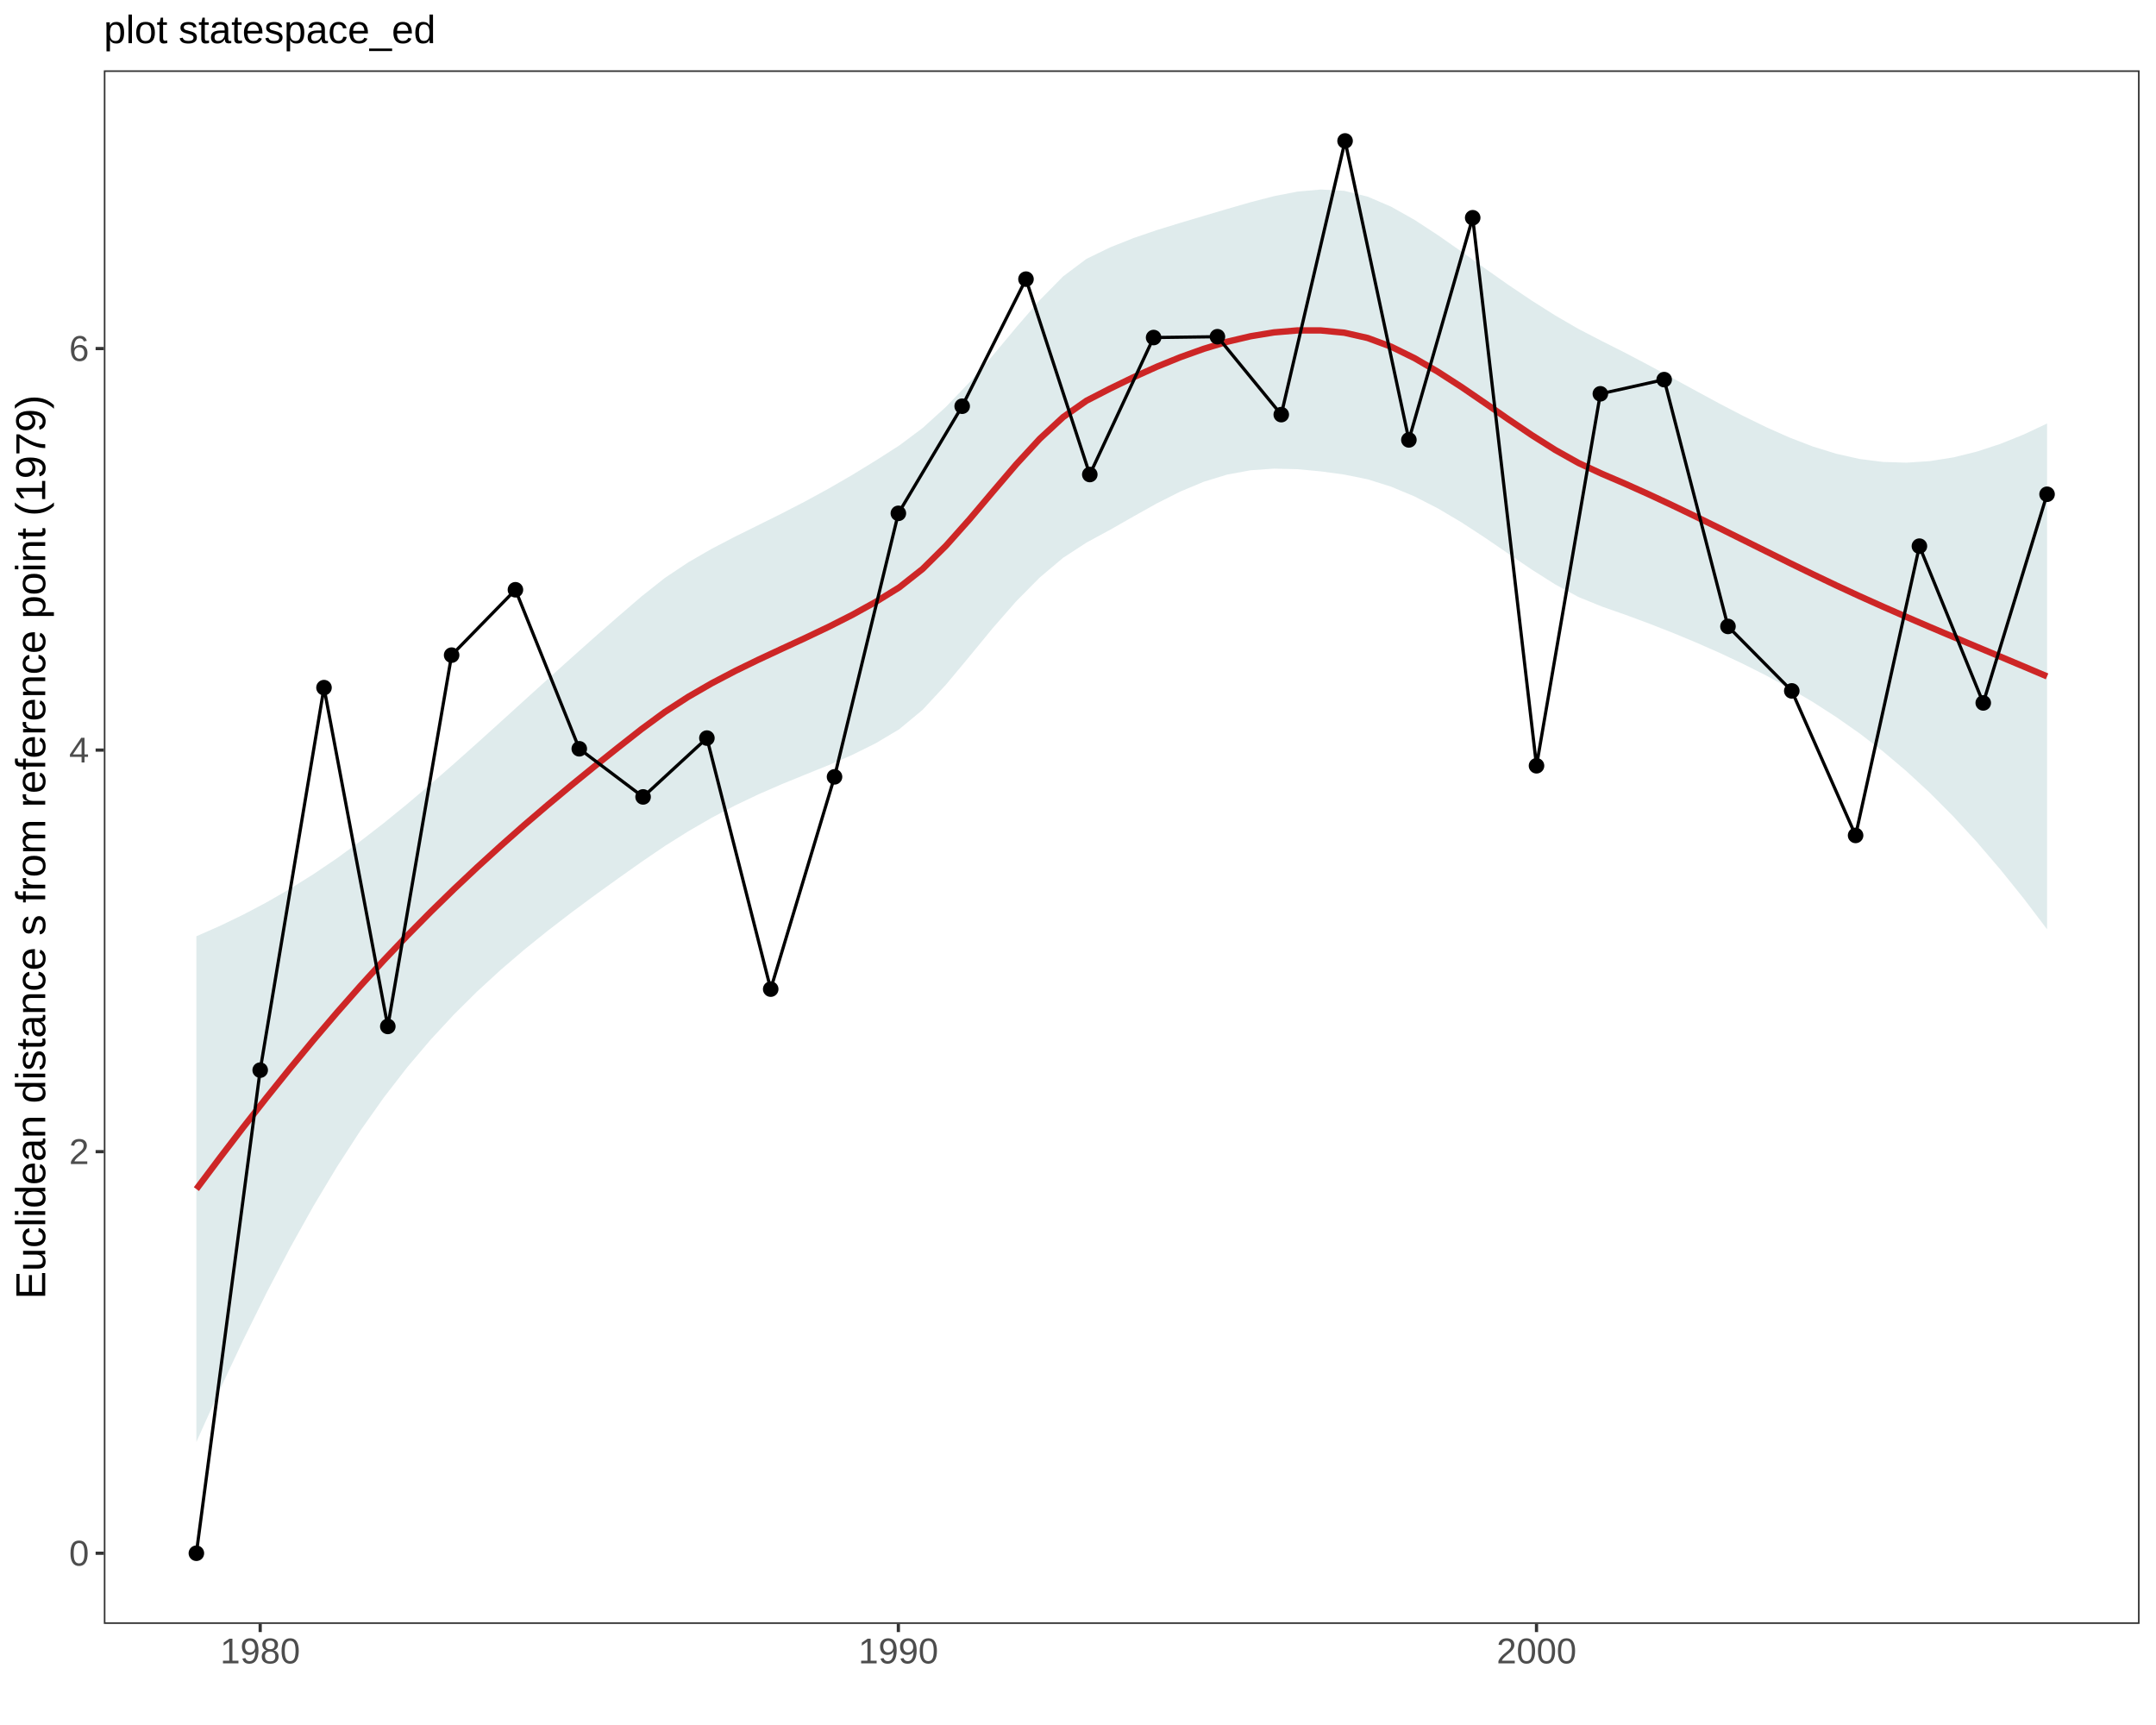
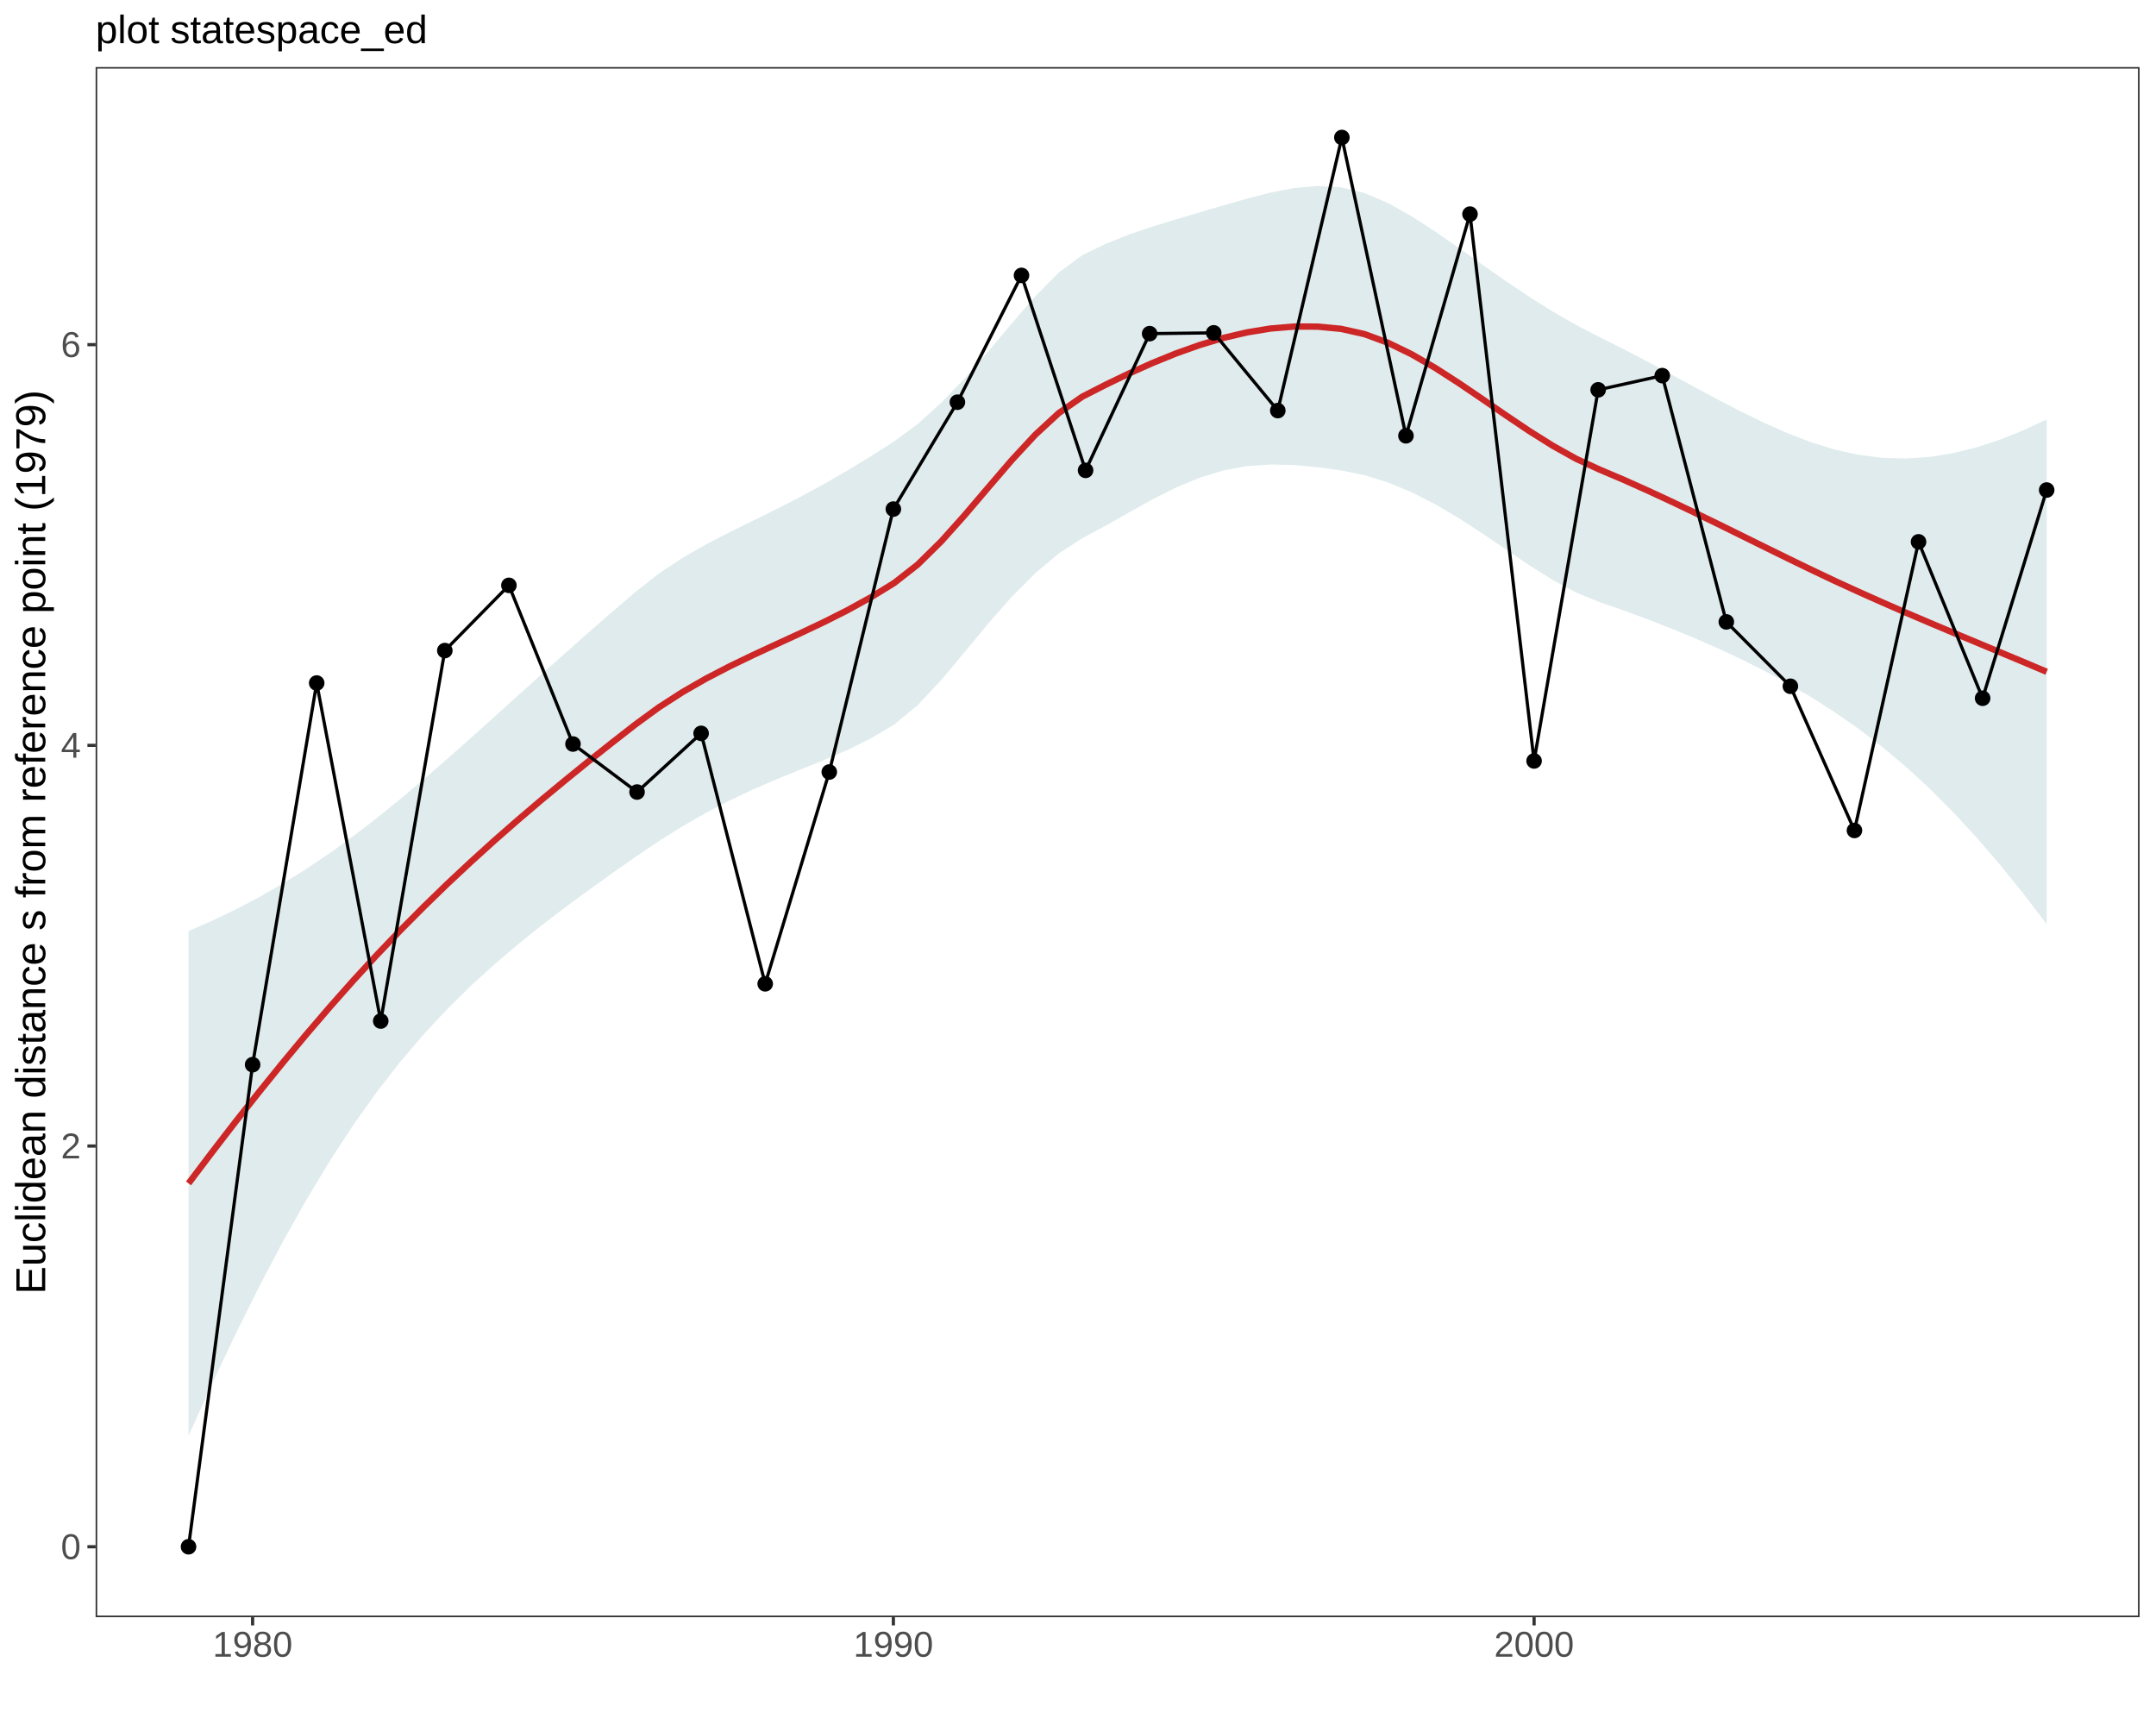
<svg xmlns="http://www.w3.org/2000/svg" viewBox="0 0 720.00 576.00">
  <defs>
    <style type="text/css">
    line, polyline, path, rect, circle {
      fill: none;
      stroke: #000000;
      stroke-linecap: round;
      stroke-linejoin: round;
      stroke-miterlimit: 10.00;
    }
  </style>
  </defs>
  <rect width="100%" height="100%" style="stroke: none; fill: #FFFFFF;" />
  <rect x="0.00" y="0.00" width="720.00" height="576.00" style="stroke-width: 1.07; stroke: #FFFFFF; fill: #FFFFFF;" />
  <defs>
-     <clipPath id="cpMzQuNjczNnw3MTQuNTIxfDU0Mi4yMzV8MjMuNDc2Nw==">
-       <rect x="34.67" y="23.48" width="679.85" height="518.76" />
+     <clipPath id="cpMzEuOTMzOXw3MTQuNTIxfDU0MC4wMDZ8MjIuMzgwOA==">
+       <rect x="31.93" y="22.38" width="682.59" height="517.62" />
    </clipPath>
  </defs>
-   <rect x="34.67" y="23.48" width="679.85" height="518.76" style="stroke-width: 1.07; stroke: none; fill: #FFFFFF;" clip-path="url(#cpMzQuNjczNnw3MTQuNTIxfDU0Mi4yMzV8MjMuNDc2Nw==)" />
-   <polyline points="65.58,312.63 73.40,309.19 81.22,305.42 89.05,301.29 96.87,296.78 104.69,291.89 112.52,286.59 120.34,280.89 128.16,274.84 135.99,268.47 143.81,261.84 151.63,255.01 159.46,248.03 167.28,240.96 175.10,233.86 182.93,226.76 190.75,219.72 198.57,212.76 206.40,205.90 214.22,199.16 222.04,192.97 229.87,187.75 237.69,183.24 245.51,179.17 253.34,175.30 261.16,171.41 268.98,167.37 276.81,163.10 284.63,158.57 292.45,153.78 300.28,148.77 308.10,142.93 315.92,135.84 323.75,127.66 331.57,118.67 339.39,109.30 347.22,100.22 355.04,92.28 362.86,86.42 370.69,82.62 378.51,79.50 386.33,76.83 394.16,74.42 401.98,72.09 409.80,69.78 417.63,67.52 425.45,65.50 433.27,63.98 441.10,63.28 448.92,63.72 456.74,65.66 464.57,69.02 472.39,73.42 480.21,78.53 488.04,84.00 495.86,89.59 503.68,95.09 511.51,100.36 519.33,105.31 527.15,109.85 534.98,113.90 542.80,117.84 550.62,121.96 558.45,126.19 566.27,130.46 574.09,134.69 581.92,138.77 589.74,142.60 597.56,146.08 605.39,149.09 613.21,151.51 621.03,153.26 628.86,154.25 636.68,154.49 644.50,153.97 652.33,152.73 660.15,150.80 667.97,148.24 675.80,145.09 683.62,141.42 683.62,310.30 675.80,299.99 667.97,290.27 660.15,281.14 652.33,272.64 644.50,264.76 636.68,257.53 628.86,250.92 621.03,244.91 613.21,239.43 605.39,234.40 597.56,229.78 589.74,225.53 581.92,221.59 574.09,217.92 566.27,214.48 558.45,211.24 550.62,208.18 542.80,205.28 534.98,202.55 527.15,199.36 519.33,195.13 511.51,190.18 503.68,184.86 495.86,179.51 488.04,174.41 480.21,169.77 472.39,165.77 464.57,162.51 456.74,160.05 448.92,158.47 441.10,157.40 433.27,156.67 425.45,156.48 417.63,157.03 409.80,158.47 401.98,160.87 394.16,164.14 386.33,168.09 378.51,172.46 370.69,176.92 362.86,181.16 355.04,186.25 347.22,192.84 339.39,200.75 331.57,209.69 323.75,219.20 315.92,228.60 308.10,237.03 300.28,243.52 292.45,248.18 284.63,252.06 276.81,255.45 268.98,258.62 261.16,261.81 253.34,265.21 245.51,268.94 237.69,273.05 229.87,277.57 222.04,282.49 214.22,287.81 206.40,293.34 198.57,298.98 190.75,304.77 182.93,310.78 175.10,317.09 167.28,323.79 159.46,330.96 151.63,338.72 143.81,347.16 135.99,356.38 128.16,366.49 120.34,377.56 112.52,389.63 104.69,402.68 96.87,416.69 89.05,431.63 81.22,447.45 73.40,464.09 65.58,481.50 " style="stroke-width: 2.13; stroke: none; fill: #5F9EA0; fill-opacity: 0.20;" clip-path="url(#cpMzQuNjczNnw3MTQuNTIxfDU0Mi4yMzV8MjMuNDc2Nw==)" />
-   <polyline points="65.58,397.06 73.40,386.64 81.22,376.43 89.05,366.46 96.87,356.74 104.69,347.28 112.52,338.11 120.34,329.23 128.16,320.66 135.99,312.43 143.81,304.50 151.63,296.87 159.46,289.50 167.28,282.38 175.10,275.47 182.93,268.77 190.75,262.24 198.57,255.87 206.40,249.62 214.22,243.48 222.04,237.73 229.87,232.66 237.69,228.15 245.51,224.06 253.34,220.25 261.16,216.61 268.98,213.00 276.81,209.27 284.63,205.31 292.45,200.98 300.28,196.15 308.10,189.98 315.92,182.22 323.75,173.43 331.57,164.18 339.39,155.03 347.22,146.53 355.04,139.27 362.86,133.79 370.69,129.77 378.51,125.98 386.33,122.46 394.16,119.28 401.98,116.48 409.80,114.12 417.63,112.28 425.45,110.99 433.27,110.33 441.10,110.34 448.92,111.09 456.74,112.86 464.57,115.76 472.39,119.60 480.21,124.15 488.04,129.20 495.86,134.55 503.68,139.98 511.51,145.27 519.33,150.22 527.15,154.60 534.98,158.22 542.80,161.56 550.62,165.07 558.45,168.72 566.27,172.47 574.09,176.30 581.92,180.18 589.74,184.06 597.56,187.93 605.39,191.74 613.21,195.47 621.03,199.08 628.86,202.59 636.68,206.01 644.50,209.37 652.33,212.68 660.15,215.97 667.97,219.25 675.80,222.54 683.62,225.86 " style="stroke-width: 2.13; stroke: #CD2626; stroke-linecap: butt;" clip-path="url(#cpMzQuNjczNnw3MTQuNTIxfDU0Mi4yMzV8MjMuNDc2Nw==)" />
-   <polyline points="65.58,518.65 86.89,357.33 108.20,229.61 129.51,342.74 150.82,218.76 172.13,196.93 193.45,250.03 214.76,266.10 236.07,246.46 257.38,330.28 278.69,259.40 300.01,171.41 321.32,135.64 342.63,93.21 363.94,158.45 385.25,112.71 406.56,112.43 427.88,138.45 449.19,47.06 470.50,146.89 491.81,72.71 513.12,255.70 534.44,131.50 555.75,126.76 577.06,209.17 598.37,230.70 619.68,278.96 640.99,182.37 662.31,234.71 683.62,165.04 " style="stroke-width: 1.07; stroke-linecap: butt;" clip-path="url(#cpMzQuNjczNnw3MTQuNTIxfDU0Mi4yMzV8MjMuNDc2Nw==)" />
-   <circle cx="65.58" cy="518.65" r="1.95pt" style="stroke-width: 0.71; stroke: none; fill: #000000;" clip-path="url(#cpMzQuNjczNnw3MTQuNTIxfDU0Mi4yMzV8MjMuNDc2Nw==)" />
-   <circle cx="86.89" cy="357.33" r="1.95pt" style="stroke-width: 0.71; stroke: none; fill: #000000;" clip-path="url(#cpMzQuNjczNnw3MTQuNTIxfDU0Mi4yMzV8MjMuNDc2Nw==)" />
-   <circle cx="108.20" cy="229.61" r="1.95pt" style="stroke-width: 0.71; stroke: none; fill: #000000;" clip-path="url(#cpMzQuNjczNnw3MTQuNTIxfDU0Mi4yMzV8MjMuNDc2Nw==)" />
-   <circle cx="129.51" cy="342.74" r="1.95pt" style="stroke-width: 0.71; stroke: none; fill: #000000;" clip-path="url(#cpMzQuNjczNnw3MTQuNTIxfDU0Mi4yMzV8MjMuNDc2Nw==)" />
-   <circle cx="150.82" cy="218.76" r="1.95pt" style="stroke-width: 0.71; stroke: none; fill: #000000;" clip-path="url(#cpMzQuNjczNnw3MTQuNTIxfDU0Mi4yMzV8MjMuNDc2Nw==)" />
-   <circle cx="172.13" cy="196.93" r="1.95pt" style="stroke-width: 0.71; stroke: none; fill: #000000;" clip-path="url(#cpMzQuNjczNnw3MTQuNTIxfDU0Mi4yMzV8MjMuNDc2Nw==)" />
-   <circle cx="193.45" cy="250.03" r="1.95pt" style="stroke-width: 0.71; stroke: none; fill: #000000;" clip-path="url(#cpMzQuNjczNnw3MTQuNTIxfDU0Mi4yMzV8MjMuNDc2Nw==)" />
-   <circle cx="214.76" cy="266.10" r="1.95pt" style="stroke-width: 0.71; stroke: none; fill: #000000;" clip-path="url(#cpMzQuNjczNnw3MTQuNTIxfDU0Mi4yMzV8MjMuNDc2Nw==)" />
-   <circle cx="236.07" cy="246.46" r="1.95pt" style="stroke-width: 0.71; stroke: none; fill: #000000;" clip-path="url(#cpMzQuNjczNnw3MTQuNTIxfDU0Mi4yMzV8MjMuNDc2Nw==)" />
-   <circle cx="257.38" cy="330.28" r="1.95pt" style="stroke-width: 0.71; stroke: none; fill: #000000;" clip-path="url(#cpMzQuNjczNnw3MTQuNTIxfDU0Mi4yMzV8MjMuNDc2Nw==)" />
-   <circle cx="278.69" cy="259.40" r="1.95pt" style="stroke-width: 0.71; stroke: none; fill: #000000;" clip-path="url(#cpMzQuNjczNnw3MTQuNTIxfDU0Mi4yMzV8MjMuNDc2Nw==)" />
-   <circle cx="300.01" cy="171.41" r="1.95pt" style="stroke-width: 0.71; stroke: none; fill: #000000;" clip-path="url(#cpMzQuNjczNnw3MTQuNTIxfDU0Mi4yMzV8MjMuNDc2Nw==)" />
-   <circle cx="321.32" cy="135.64" r="1.95pt" style="stroke-width: 0.71; stroke: none; fill: #000000;" clip-path="url(#cpMzQuNjczNnw3MTQuNTIxfDU0Mi4yMzV8MjMuNDc2Nw==)" />
-   <circle cx="342.63" cy="93.21" r="1.95pt" style="stroke-width: 0.71; stroke: none; fill: #000000;" clip-path="url(#cpMzQuNjczNnw3MTQuNTIxfDU0Mi4yMzV8MjMuNDc2Nw==)" />
-   <circle cx="363.94" cy="158.45" r="1.95pt" style="stroke-width: 0.71; stroke: none; fill: #000000;" clip-path="url(#cpMzQuNjczNnw3MTQuNTIxfDU0Mi4yMzV8MjMuNDc2Nw==)" />
-   <circle cx="385.25" cy="112.71" r="1.95pt" style="stroke-width: 0.71; stroke: none; fill: #000000;" clip-path="url(#cpMzQuNjczNnw3MTQuNTIxfDU0Mi4yMzV8MjMuNDc2Nw==)" />
-   <circle cx="406.56" cy="112.43" r="1.95pt" style="stroke-width: 0.71; stroke: none; fill: #000000;" clip-path="url(#cpMzQuNjczNnw3MTQuNTIxfDU0Mi4yMzV8MjMuNDc2Nw==)" />
-   <circle cx="427.88" cy="138.45" r="1.95pt" style="stroke-width: 0.71; stroke: none; fill: #000000;" clip-path="url(#cpMzQuNjczNnw3MTQuNTIxfDU0Mi4yMzV8MjMuNDc2Nw==)" />
-   <circle cx="449.19" cy="47.06" r="1.95pt" style="stroke-width: 0.71; stroke: none; fill: #000000;" clip-path="url(#cpMzQuNjczNnw3MTQuNTIxfDU0Mi4yMzV8MjMuNDc2Nw==)" />
-   <circle cx="470.50" cy="146.89" r="1.95pt" style="stroke-width: 0.71; stroke: none; fill: #000000;" clip-path="url(#cpMzQuNjczNnw3MTQuNTIxfDU0Mi4yMzV8MjMuNDc2Nw==)" />
-   <circle cx="491.81" cy="72.71" r="1.95pt" style="stroke-width: 0.71; stroke: none; fill: #000000;" clip-path="url(#cpMzQuNjczNnw3MTQuNTIxfDU0Mi4yMzV8MjMuNDc2Nw==)" />
-   <circle cx="513.12" cy="255.70" r="1.95pt" style="stroke-width: 0.71; stroke: none; fill: #000000;" clip-path="url(#cpMzQuNjczNnw3MTQuNTIxfDU0Mi4yMzV8MjMuNDc2Nw==)" />
-   <circle cx="534.44" cy="131.50" r="1.95pt" style="stroke-width: 0.71; stroke: none; fill: #000000;" clip-path="url(#cpMzQuNjczNnw3MTQuNTIxfDU0Mi4yMzV8MjMuNDc2Nw==)" />
-   <circle cx="555.75" cy="126.76" r="1.95pt" style="stroke-width: 0.71; stroke: none; fill: #000000;" clip-path="url(#cpMzQuNjczNnw3MTQuNTIxfDU0Mi4yMzV8MjMuNDc2Nw==)" />
-   <circle cx="577.06" cy="209.17" r="1.95pt" style="stroke-width: 0.71; stroke: none; fill: #000000;" clip-path="url(#cpMzQuNjczNnw3MTQuNTIxfDU0Mi4yMzV8MjMuNDc2Nw==)" />
-   <circle cx="598.37" cy="230.70" r="1.95pt" style="stroke-width: 0.71; stroke: none; fill: #000000;" clip-path="url(#cpMzQuNjczNnw3MTQuNTIxfDU0Mi4yMzV8MjMuNDc2Nw==)" />
-   <circle cx="619.68" cy="278.96" r="1.95pt" style="stroke-width: 0.71; stroke: none; fill: #000000;" clip-path="url(#cpMzQuNjczNnw3MTQuNTIxfDU0Mi4yMzV8MjMuNDc2Nw==)" />
-   <circle cx="640.99" cy="182.37" r="1.95pt" style="stroke-width: 0.71; stroke: none; fill: #000000;" clip-path="url(#cpMzQuNjczNnw3MTQuNTIxfDU0Mi4yMzV8MjMuNDc2Nw==)" />
-   <circle cx="662.31" cy="234.71" r="1.95pt" style="stroke-width: 0.71; stroke: none; fill: #000000;" clip-path="url(#cpMzQuNjczNnw3MTQuNTIxfDU0Mi4yMzV8MjMuNDc2Nw==)" />
-   <circle cx="683.62" cy="165.04" r="1.95pt" style="stroke-width: 0.71; stroke: none; fill: #000000;" clip-path="url(#cpMzQuNjczNnw3MTQuNTIxfDU0Mi4yMzV8MjMuNDc2Nw==)" />
-   <rect x="34.67" y="23.48" width="679.85" height="518.76" style="stroke-width: 1.07; stroke: #333333;" clip-path="url(#cpMzQuNjczNnw3MTQuNTIxfDU0Mi4yMzV8MjMuNDc2Nw==)" />
+   <rect x="31.93" y="22.38" width="682.59" height="517.62" style="stroke-width: 1.07; stroke: none; fill: #FFFFFF;" clip-path="url(#cpMzEuOTMzOXw3MTQuNTIxfDU0MC4wMDZ8MjIuMzgwOA==)" />
+   <polyline points="62.96,310.90 70.82,307.47 78.67,303.71 86.53,299.59 94.38,295.09 102.23,290.20 110.09,284.91 117.94,279.23 125.80,273.19 133.65,266.84 141.51,260.23 149.36,253.41 157.22,246.45 165.07,239.39 172.93,232.30 180.78,225.22 188.64,218.20 196.49,211.25 204.35,204.41 212.20,197.68 220.06,191.51 227.91,186.30 235.77,181.79 243.62,177.73 251.48,173.87 259.33,169.99 267.19,165.96 275.04,161.70 282.90,157.18 290.75,152.40 298.61,147.40 306.46,141.58 314.32,134.50 322.17,126.34 330.03,117.37 337.88,108.02 345.74,98.96 353.59,91.03 361.44,85.19 369.30,81.39 377.15,78.28 385.01,75.62 392.86,73.21 400.72,70.89 408.57,68.58 416.43,66.33 424.28,64.32 432.14,62.80 439.99,62.10 447.85,62.54 455.70,64.47 463.56,67.82 471.41,72.22 479.27,77.31 487.12,82.77 494.98,88.35 502.83,93.84 510.69,99.10 518.54,104.03 526.40,108.56 534.25,112.61 542.11,116.54 549.96,120.65 557.82,124.87 565.67,129.14 573.53,133.35 581.38,137.42 589.24,141.24 597.09,144.71 604.95,147.72 612.80,150.14 620.66,151.88 628.51,152.87 636.36,153.11 644.22,152.59 652.07,151.35 659.93,149.43 667.78,146.87 675.64,143.73 683.49,140.07 683.49,308.57 675.64,298.29 667.78,288.59 659.93,279.48 652.07,271.00 644.22,263.14 636.36,255.92 628.51,249.33 620.66,243.33 612.80,237.86 604.95,232.84 597.09,228.23 589.24,223.99 581.38,220.06 573.53,216.40 565.67,212.97 557.82,209.74 549.96,206.68 542.11,203.79 534.25,201.06 526.40,197.88 518.54,193.66 510.69,188.72 502.83,183.41 494.98,178.07 487.12,172.98 479.27,168.36 471.41,164.36 463.56,161.11 455.70,158.66 447.85,157.07 439.99,156.01 432.14,155.28 424.28,155.09 416.43,155.64 408.57,157.08 400.72,159.47 392.86,162.73 385.01,166.68 377.15,171.04 369.30,175.49 361.44,179.71 353.59,184.80 345.74,191.38 337.88,199.26 330.03,208.18 322.17,217.68 314.32,227.06 306.46,235.46 298.61,241.94 290.75,246.59 282.90,250.46 275.04,253.84 267.19,257.01 259.33,260.20 251.48,263.59 243.62,267.31 235.77,271.41 227.91,275.92 220.06,280.82 212.20,286.13 204.35,291.66 196.49,297.28 188.64,303.06 180.78,309.06 172.93,315.36 165.07,322.04 157.22,329.20 149.36,336.93 141.51,345.35 133.65,354.56 125.80,364.65 117.94,375.69 110.09,387.73 102.23,400.75 94.38,414.74 86.53,429.65 78.67,445.43 70.82,462.03 62.96,479.40 " style="stroke-width: 2.13; stroke: none; fill: #5F9EA0; fill-opacity: 0.20;" clip-path="url(#cpMzEuOTMzOXw3MTQuNTIxfDU0MC4wMDZ8MjIuMzgwOA==)" />
+   <polyline points="62.96,395.15 70.82,384.75 78.67,374.57 86.53,364.62 94.38,354.92 102.23,345.48 110.09,336.32 117.94,327.46 125.80,318.92 133.65,310.70 141.51,302.79 149.36,295.17 157.22,287.82 165.07,280.71 172.93,273.83 180.78,267.14 188.64,260.63 196.49,254.26 204.35,248.03 212.20,241.91 220.06,236.17 227.91,231.11 235.77,226.60 243.62,222.52 251.48,218.73 259.33,215.10 267.19,211.49 275.04,207.77 282.90,203.82 290.75,199.50 298.61,194.67 306.46,188.52 314.32,180.78 322.17,172.01 330.03,162.78 337.88,153.64 345.74,145.17 353.59,137.92 361.44,132.45 369.30,128.44 377.15,124.66 385.01,121.15 392.86,117.97 400.72,115.18 408.57,112.83 416.43,110.99 424.28,109.70 432.14,109.04 439.99,109.06 447.85,109.81 455.70,111.57 463.56,114.47 471.41,118.29 479.27,122.83 487.12,127.88 494.98,133.21 502.83,138.63 510.69,143.91 518.54,148.84 526.40,153.22 534.25,156.83 542.11,160.16 549.96,163.67 557.82,167.31 565.67,171.05 573.53,174.87 581.38,178.74 589.24,182.62 597.09,186.47 604.95,190.28 612.80,194.00 620.66,197.60 628.51,201.10 636.36,204.52 644.22,207.87 652.07,211.17 659.93,214.45 667.78,217.73 675.64,221.01 683.49,224.32 " style="stroke-width: 2.13; stroke: #CD2626; stroke-linecap: butt;" clip-path="url(#cpMzEuOTMzOXw3MTQuNTIxfDU0MC4wMDZ8MjIuMzgwOA==)" />
+   <polyline points="62.96,516.48 84.36,355.51 105.76,228.07 127.15,340.94 148.55,217.24 169.95,195.46 191.35,248.44 212.74,264.47 234.14,244.88 255.54,328.51 276.94,257.79 298.34,169.99 319.73,134.30 341.13,91.96 362.53,157.06 383.93,111.41 405.32,111.14 426.72,137.10 448.12,45.91 469.52,145.52 490.91,71.50 512.31,254.09 533.71,130.17 555.11,125.43 576.51,207.66 597.90,229.15 619.30,277.30 640.70,180.93 662.10,233.15 683.49,163.63 " style="stroke-width: 1.07; stroke-linecap: butt;" clip-path="url(#cpMzEuOTMzOXw3MTQuNTIxfDU0MC4wMDZ8MjIuMzgwOA==)" />
+   <circle cx="62.96" cy="516.48" r="1.95pt" style="stroke-width: 0.71; stroke: none; fill: #000000;" clip-path="url(#cpMzEuOTMzOXw3MTQuNTIxfDU0MC4wMDZ8MjIuMzgwOA==)" />
+   <circle cx="84.36" cy="355.51" r="1.95pt" style="stroke-width: 0.71; stroke: none; fill: #000000;" clip-path="url(#cpMzEuOTMzOXw3MTQuNTIxfDU0MC4wMDZ8MjIuMzgwOA==)" />
+   <circle cx="105.76" cy="228.07" r="1.95pt" style="stroke-width: 0.71; stroke: none; fill: #000000;" clip-path="url(#cpMzEuOTMzOXw3MTQuNTIxfDU0MC4wMDZ8MjIuMzgwOA==)" />
+   <circle cx="127.15" cy="340.94" r="1.95pt" style="stroke-width: 0.71; stroke: none; fill: #000000;" clip-path="url(#cpMzEuOTMzOXw3MTQuNTIxfDU0MC4wMDZ8MjIuMzgwOA==)" />
+   <circle cx="148.55" cy="217.24" r="1.95pt" style="stroke-width: 0.71; stroke: none; fill: #000000;" clip-path="url(#cpMzEuOTMzOXw3MTQuNTIxfDU0MC4wMDZ8MjIuMzgwOA==)" />
+   <circle cx="169.95" cy="195.46" r="1.95pt" style="stroke-width: 0.71; stroke: none; fill: #000000;" clip-path="url(#cpMzEuOTMzOXw3MTQuNTIxfDU0MC4wMDZ8MjIuMzgwOA==)" />
+   <circle cx="191.35" cy="248.44" r="1.95pt" style="stroke-width: 0.71; stroke: none; fill: #000000;" clip-path="url(#cpMzEuOTMzOXw3MTQuNTIxfDU0MC4wMDZ8MjIuMzgwOA==)" />
+   <circle cx="212.74" cy="264.47" r="1.95pt" style="stroke-width: 0.71; stroke: none; fill: #000000;" clip-path="url(#cpMzEuOTMzOXw3MTQuNTIxfDU0MC4wMDZ8MjIuMzgwOA==)" />
+   <circle cx="234.14" cy="244.88" r="1.95pt" style="stroke-width: 0.71; stroke: none; fill: #000000;" clip-path="url(#cpMzEuOTMzOXw3MTQuNTIxfDU0MC4wMDZ8MjIuMzgwOA==)" />
+   <circle cx="255.54" cy="328.51" r="1.95pt" style="stroke-width: 0.71; stroke: none; fill: #000000;" clip-path="url(#cpMzEuOTMzOXw3MTQuNTIxfDU0MC4wMDZ8MjIuMzgwOA==)" />
+   <circle cx="276.94" cy="257.79" r="1.95pt" style="stroke-width: 0.71; stroke: none; fill: #000000;" clip-path="url(#cpMzEuOTMzOXw3MTQuNTIxfDU0MC4wMDZ8MjIuMzgwOA==)" />
+   <circle cx="298.34" cy="169.99" r="1.95pt" style="stroke-width: 0.71; stroke: none; fill: #000000;" clip-path="url(#cpMzEuOTMzOXw3MTQuNTIxfDU0MC4wMDZ8MjIuMzgwOA==)" />
+   <circle cx="319.73" cy="134.30" r="1.95pt" style="stroke-width: 0.71; stroke: none; fill: #000000;" clip-path="url(#cpMzEuOTMzOXw3MTQuNTIxfDU0MC4wMDZ8MjIuMzgwOA==)" />
+   <circle cx="341.13" cy="91.96" r="1.95pt" style="stroke-width: 0.71; stroke: none; fill: #000000;" clip-path="url(#cpMzEuOTMzOXw3MTQuNTIxfDU0MC4wMDZ8MjIuMzgwOA==)" />
+   <circle cx="362.53" cy="157.06" r="1.95pt" style="stroke-width: 0.71; stroke: none; fill: #000000;" clip-path="url(#cpMzEuOTMzOXw3MTQuNTIxfDU0MC4wMDZ8MjIuMzgwOA==)" />
+   <circle cx="383.93" cy="111.41" r="1.95pt" style="stroke-width: 0.71; stroke: none; fill: #000000;" clip-path="url(#cpMzEuOTMzOXw3MTQuNTIxfDU0MC4wMDZ8MjIuMzgwOA==)" />
+   <circle cx="405.32" cy="111.14" r="1.95pt" style="stroke-width: 0.71; stroke: none; fill: #000000;" clip-path="url(#cpMzEuOTMzOXw3MTQuNTIxfDU0MC4wMDZ8MjIuMzgwOA==)" />
+   <circle cx="426.72" cy="137.10" r="1.95pt" style="stroke-width: 0.71; stroke: none; fill: #000000;" clip-path="url(#cpMzEuOTMzOXw3MTQuNTIxfDU0MC4wMDZ8MjIuMzgwOA==)" />
+   <circle cx="448.12" cy="45.91" r="1.95pt" style="stroke-width: 0.71; stroke: none; fill: #000000;" clip-path="url(#cpMzEuOTMzOXw3MTQuNTIxfDU0MC4wMDZ8MjIuMzgwOA==)" />
+   <circle cx="469.52" cy="145.52" r="1.95pt" style="stroke-width: 0.71; stroke: none; fill: #000000;" clip-path="url(#cpMzEuOTMzOXw3MTQuNTIxfDU0MC4wMDZ8MjIuMzgwOA==)" />
+   <circle cx="490.91" cy="71.50" r="1.95pt" style="stroke-width: 0.71; stroke: none; fill: #000000;" clip-path="url(#cpMzEuOTMzOXw3MTQuNTIxfDU0MC4wMDZ8MjIuMzgwOA==)" />
+   <circle cx="512.31" cy="254.09" r="1.95pt" style="stroke-width: 0.71; stroke: none; fill: #000000;" clip-path="url(#cpMzEuOTMzOXw3MTQuNTIxfDU0MC4wMDZ8MjIuMzgwOA==)" />
+   <circle cx="533.71" cy="130.17" r="1.95pt" style="stroke-width: 0.71; stroke: none; fill: #000000;" clip-path="url(#cpMzEuOTMzOXw3MTQuNTIxfDU0MC4wMDZ8MjIuMzgwOA==)" />
+   <circle cx="555.11" cy="125.43" r="1.95pt" style="stroke-width: 0.71; stroke: none; fill: #000000;" clip-path="url(#cpMzEuOTMzOXw3MTQuNTIxfDU0MC4wMDZ8MjIuMzgwOA==)" />
+   <circle cx="576.51" cy="207.66" r="1.95pt" style="stroke-width: 0.71; stroke: none; fill: #000000;" clip-path="url(#cpMzEuOTMzOXw3MTQuNTIxfDU0MC4wMDZ8MjIuMzgwOA==)" />
+   <circle cx="597.90" cy="229.15" r="1.95pt" style="stroke-width: 0.71; stroke: none; fill: #000000;" clip-path="url(#cpMzEuOTMzOXw3MTQuNTIxfDU0MC4wMDZ8MjIuMzgwOA==)" />
+   <circle cx="619.30" cy="277.30" r="1.95pt" style="stroke-width: 0.71; stroke: none; fill: #000000;" clip-path="url(#cpMzEuOTMzOXw3MTQuNTIxfDU0MC4wMDZ8MjIuMzgwOA==)" />
+   <circle cx="640.70" cy="180.93" r="1.95pt" style="stroke-width: 0.71; stroke: none; fill: #000000;" clip-path="url(#cpMzEuOTMzOXw3MTQuNTIxfDU0MC4wMDZ8MjIuMzgwOA==)" />
+   <circle cx="662.10" cy="233.15" r="1.95pt" style="stroke-width: 0.71; stroke: none; fill: #000000;" clip-path="url(#cpMzEuOTMzOXw3MTQuNTIxfDU0MC4wMDZ8MjIuMzgwOA==)" />
+   <circle cx="683.49" cy="163.63" r="1.95pt" style="stroke-width: 0.71; stroke: none; fill: #000000;" clip-path="url(#cpMzEuOTMzOXw3MTQuNTIxfDU0MC4wMDZ8MjIuMzgwOA==)" />
+   <rect x="31.93" y="22.38" width="682.59" height="517.62" style="stroke-width: 1.07; stroke: #333333;" clip-path="url(#cpMzEuOTMzOXw3MTQuNTIxfDU0MC4wMDZ8MjIuMzgwOA==)" />
  <defs>
    <clipPath id="cpMHw3MjB8NTc2fDA=">
      <rect x="0.00" y="0.00" width="720.00" height="576.00" />
    </clipPath>
  </defs>
  <g clip-path="url(#cpMHw3MjB8NTc2fDA=)">
-     <text x="23.07" y="522.78" style="font-size: 12.00px; fill: #4D4D4D; font-family: Liberation Sans;" textLength="6.67px" lengthAdjust="spacingAndGlyphs">0</text>
+     <text x="20.33" y="520.60" style="font-size: 12.00px; fill: #4D4D4D; font-family: Liberation Sans;" textLength="6.67px" lengthAdjust="spacingAndGlyphs">0</text>
  </g>
  <g clip-path="url(#cpMHw3MjB8NTc2fDA=)">
-     <text x="23.07" y="388.69" style="font-size: 12.00px; fill: #4D4D4D; font-family: Liberation Sans;" textLength="6.67px" lengthAdjust="spacingAndGlyphs">2</text>
+     <text x="20.33" y="386.81" style="font-size: 12.00px; fill: #4D4D4D; font-family: Liberation Sans;" textLength="6.67px" lengthAdjust="spacingAndGlyphs">2</text>
  </g>
  <g clip-path="url(#cpMHw3MjB8NTc2fDA=)">
-     <text x="23.07" y="254.60" style="font-size: 12.00px; fill: #4D4D4D; font-family: Liberation Sans;" textLength="6.67px" lengthAdjust="spacingAndGlyphs">4</text>
+     <text x="20.33" y="253.01" style="font-size: 12.00px; fill: #4D4D4D; font-family: Liberation Sans;" textLength="6.67px" lengthAdjust="spacingAndGlyphs">4</text>
  </g>
  <g clip-path="url(#cpMHw3MjB8NTc2fDA=)">
-     <text x="23.07" y="120.51" style="font-size: 12.00px; fill: #4D4D4D; font-family: Liberation Sans;" textLength="6.67px" lengthAdjust="spacingAndGlyphs">6</text>
+     <text x="20.33" y="119.21" style="font-size: 12.00px; fill: #4D4D4D; font-family: Liberation Sans;" textLength="6.67px" lengthAdjust="spacingAndGlyphs">6</text>
  </g>
-   <polyline points="31.93,518.65 34.67,518.65 " style="stroke-width: 1.07; stroke: #333333; stroke-linecap: butt;" clip-path="url(#cpMHw3MjB8NTc2fDA=)" />
-   <polyline points="31.93,384.56 34.67,384.56 " style="stroke-width: 1.07; stroke: #333333; stroke-linecap: butt;" clip-path="url(#cpMHw3MjB8NTc2fDA=)" />
-   <polyline points="31.93,250.47 34.67,250.47 " style="stroke-width: 1.07; stroke: #333333; stroke-linecap: butt;" clip-path="url(#cpMHw3MjB8NTc2fDA=)" />
-   <polyline points="31.93,116.39 34.67,116.39 " style="stroke-width: 1.07; stroke: #333333; stroke-linecap: butt;" clip-path="url(#cpMHw3MjB8NTc2fDA=)" />
-   <polyline points="86.89,544.97 86.89,542.23 " style="stroke-width: 1.07; stroke: #333333; stroke-linecap: butt;" clip-path="url(#cpMHw3MjB8NTc2fDA=)" />
-   <polyline points="300.01,544.97 300.01,542.23 " style="stroke-width: 1.07; stroke: #333333; stroke-linecap: butt;" clip-path="url(#cpMHw3MjB8NTc2fDA=)" />
-   <polyline points="513.12,544.97 513.12,542.23 " style="stroke-width: 1.07; stroke: #333333; stroke-linecap: butt;" clip-path="url(#cpMHw3MjB8NTc2fDA=)" />
+   <polyline points="29.19,516.48 31.93,516.48 " style="stroke-width: 1.07; stroke: #333333; stroke-linecap: butt;" clip-path="url(#cpMHw3MjB8NTc2fDA=)" />
+   <polyline points="29.19,382.68 31.93,382.68 " style="stroke-width: 1.07; stroke: #333333; stroke-linecap: butt;" clip-path="url(#cpMHw3MjB8NTc2fDA=)" />
+   <polyline points="29.19,248.88 31.93,248.88 " style="stroke-width: 1.07; stroke: #333333; stroke-linecap: butt;" clip-path="url(#cpMHw3MjB8NTc2fDA=)" />
+   <polyline points="29.19,115.09 31.93,115.09 " style="stroke-width: 1.07; stroke: #333333; stroke-linecap: butt;" clip-path="url(#cpMHw3MjB8NTc2fDA=)" />
+   <polyline points="84.36,542.75 84.36,540.01 " style="stroke-width: 1.07; stroke: #333333; stroke-linecap: butt;" clip-path="url(#cpMHw3MjB8NTc2fDA=)" />
+   <polyline points="298.34,542.75 298.34,540.01 " style="stroke-width: 1.07; stroke: #333333; stroke-linecap: butt;" clip-path="url(#cpMHw3MjB8NTc2fDA=)" />
+   <polyline points="512.31,542.75 512.31,540.01 " style="stroke-width: 1.07; stroke: #333333; stroke-linecap: butt;" clip-path="url(#cpMHw3MjB8NTc2fDA=)" />
  <g clip-path="url(#cpMHw3MjB8NTc2fDA=)">
-     <text x="73.54" y="555.42" style="font-size: 12.00px; fill: #4D4D4D; font-family: Liberation Sans;" textLength="26.70px" lengthAdjust="spacingAndGlyphs">1980</text>
+     <text x="71.01" y="553.19" style="font-size: 12.00px; fill: #4D4D4D; font-family: Liberation Sans;" textLength="26.70px" lengthAdjust="spacingAndGlyphs">1980</text>
  </g>
  <g clip-path="url(#cpMHw3MjB8NTc2fDA=)">
-     <text x="286.66" y="555.42" style="font-size: 12.00px; fill: #4D4D4D; font-family: Liberation Sans;" textLength="26.70px" lengthAdjust="spacingAndGlyphs">1990</text>
+     <text x="284.99" y="553.19" style="font-size: 12.00px; fill: #4D4D4D; font-family: Liberation Sans;" textLength="26.70px" lengthAdjust="spacingAndGlyphs">1990</text>
  </g>
  <g clip-path="url(#cpMHw3MjB8NTc2fDA=)">
-     <text x="499.78" y="555.42" style="font-size: 12.00px; fill: #4D4D4D; font-family: Liberation Sans;" textLength="26.70px" lengthAdjust="spacingAndGlyphs">2000</text>
+     <text x="498.96" y="553.19" style="font-size: 12.00px; fill: #4D4D4D; font-family: Liberation Sans;" textLength="26.70px" lengthAdjust="spacingAndGlyphs">2000</text>
  </g>
  <g clip-path="url(#cpMHw3MjB8NTc2fDA=)">
-     <text transform="translate(15.10,433.83) rotate(-90)" style="font-size: 14.00px; font-family: Liberation Sans;" textLength="301.94px" lengthAdjust="spacingAndGlyphs">Euclidean distance s from reference point (1979)</text>
+     <text transform="translate(15.10,432.16) rotate(-90)" style="font-size: 14.00px; font-family: Liberation Sans;" textLength="301.94px" lengthAdjust="spacingAndGlyphs">Euclidean distance s from reference point (1979)</text>
  </g>
  <g clip-path="url(#cpMHw3MjB8NTc2fDA=)">
-     <text x="34.67" y="14.42" style="font-size: 13.20px; font-family: Liberation Sans;" textLength="109.14px" lengthAdjust="spacingAndGlyphs">plot statespace_ed</text>
+     <text x="31.93" y="14.42" style="font-size: 13.20px; font-family: Liberation Sans;" textLength="109.14px" lengthAdjust="spacingAndGlyphs">plot statespace_ed</text>
  </g>
</svg>
